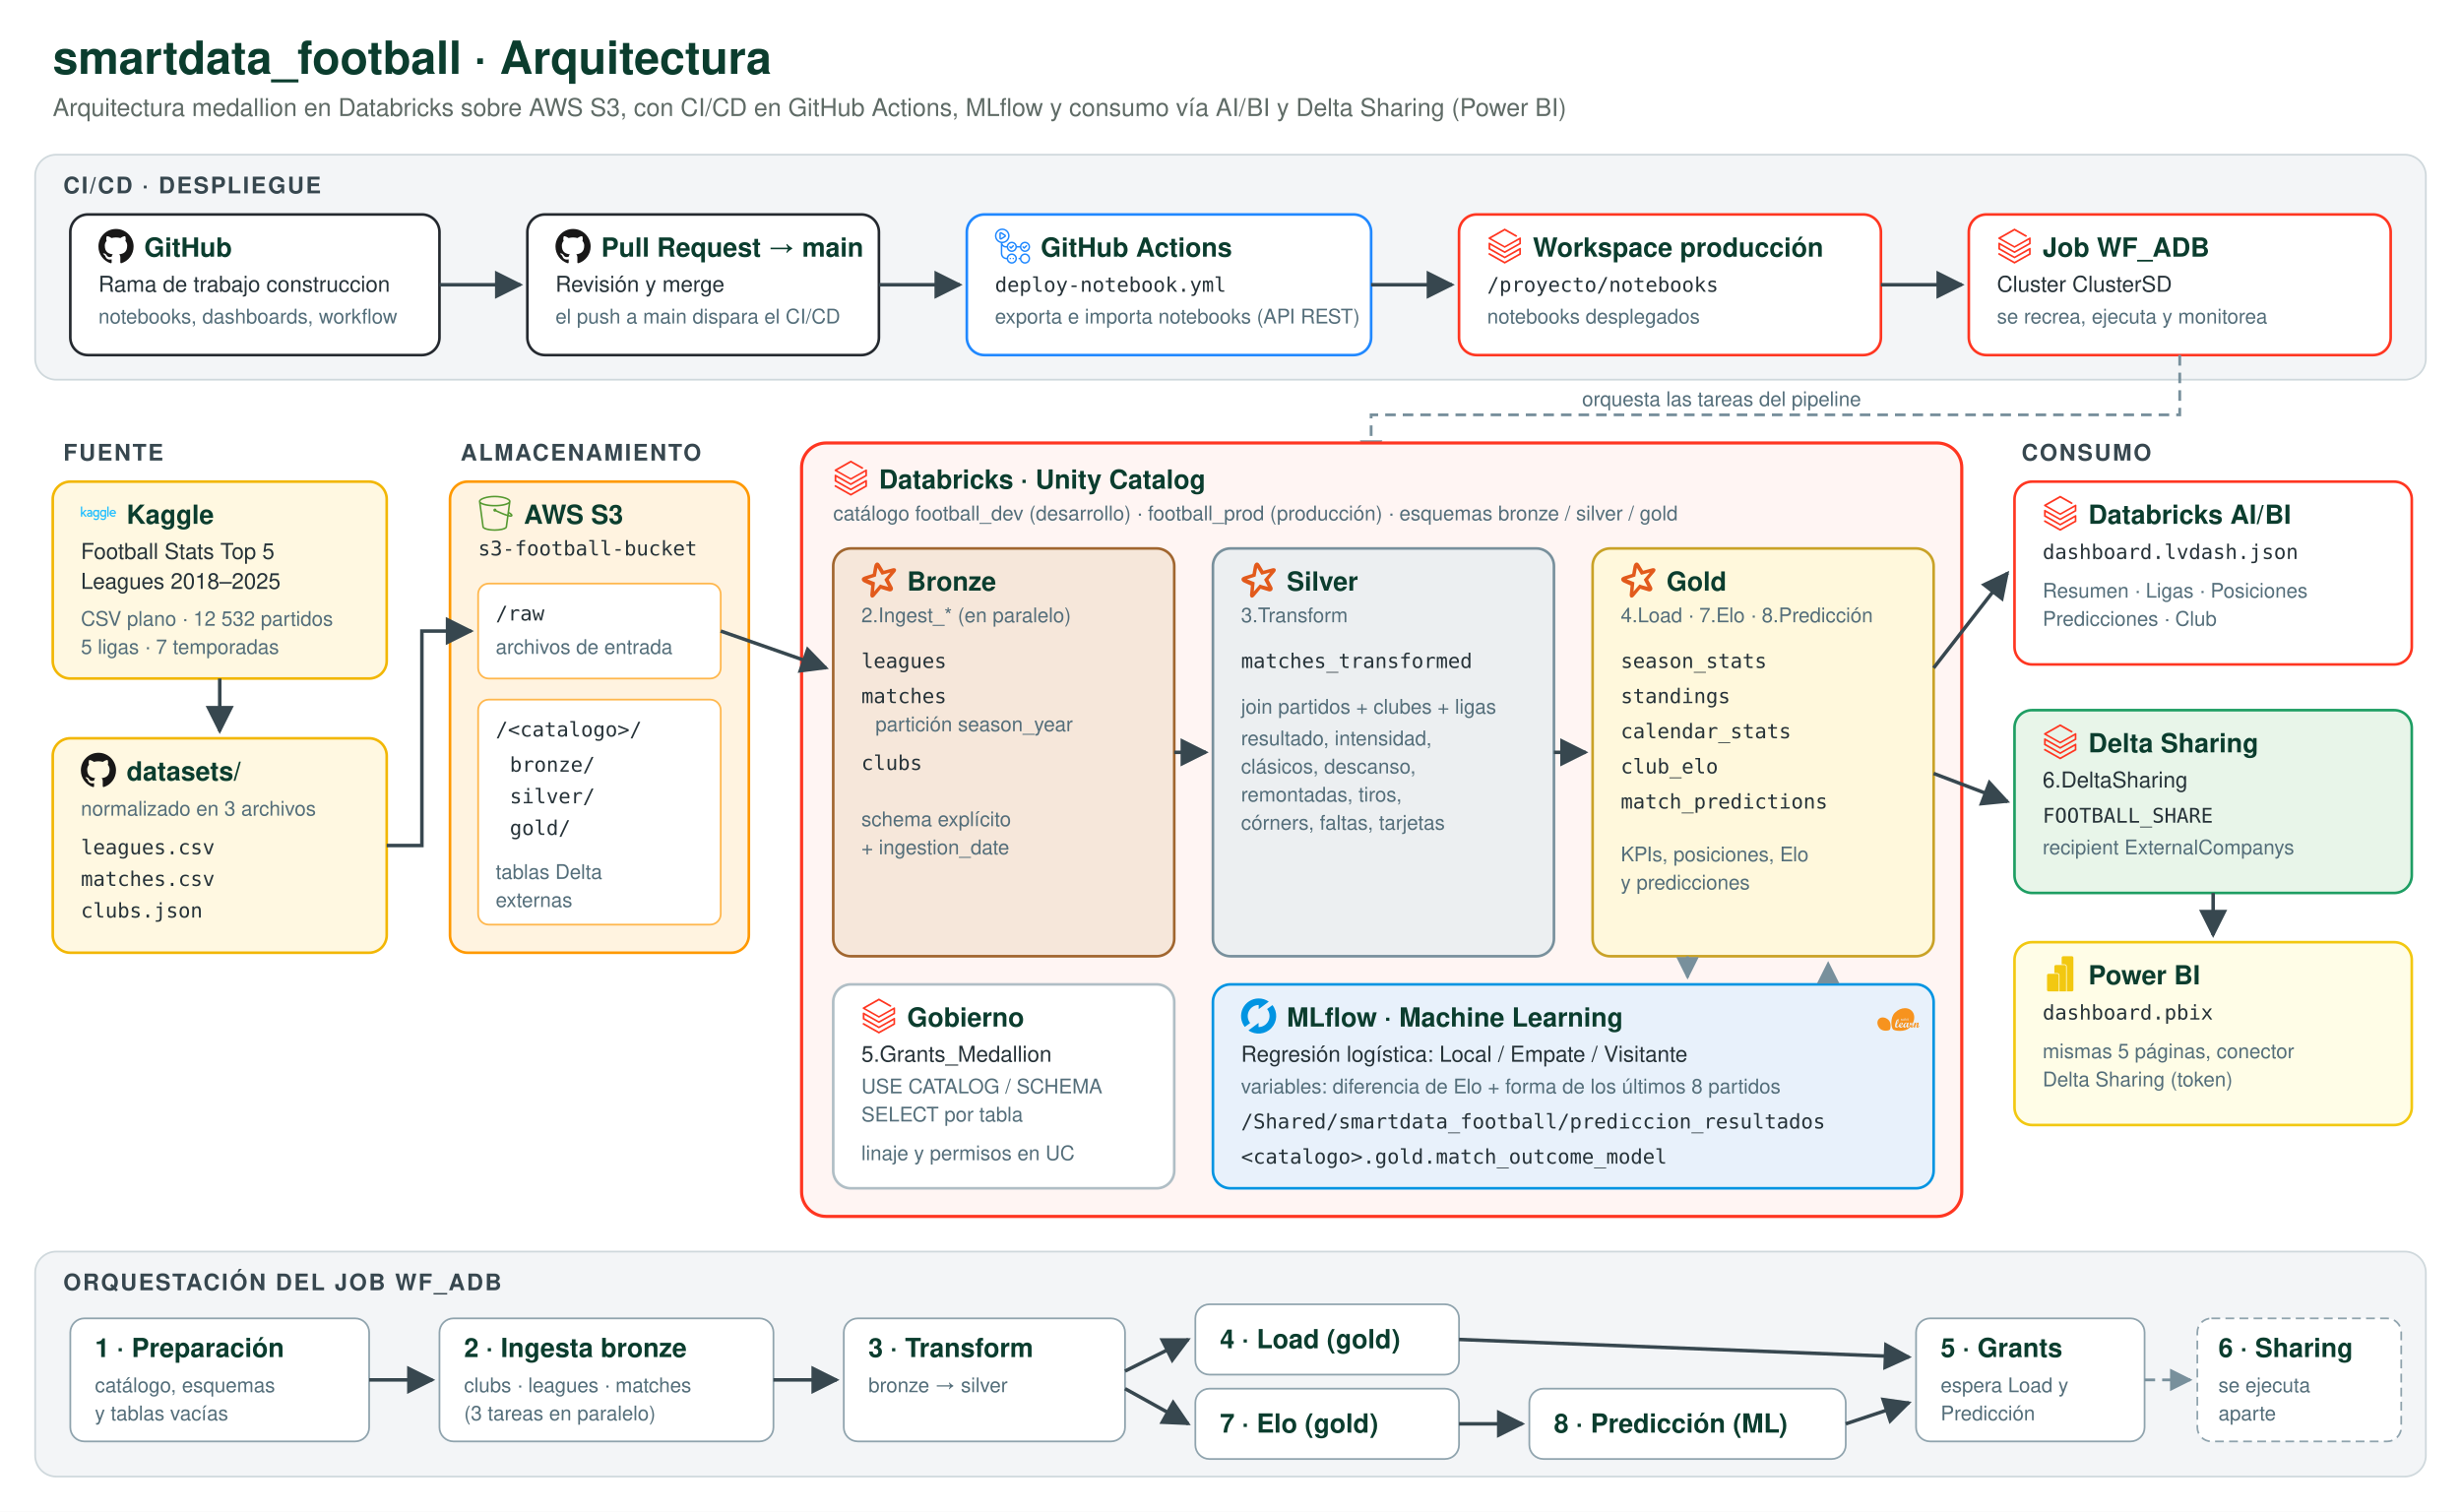
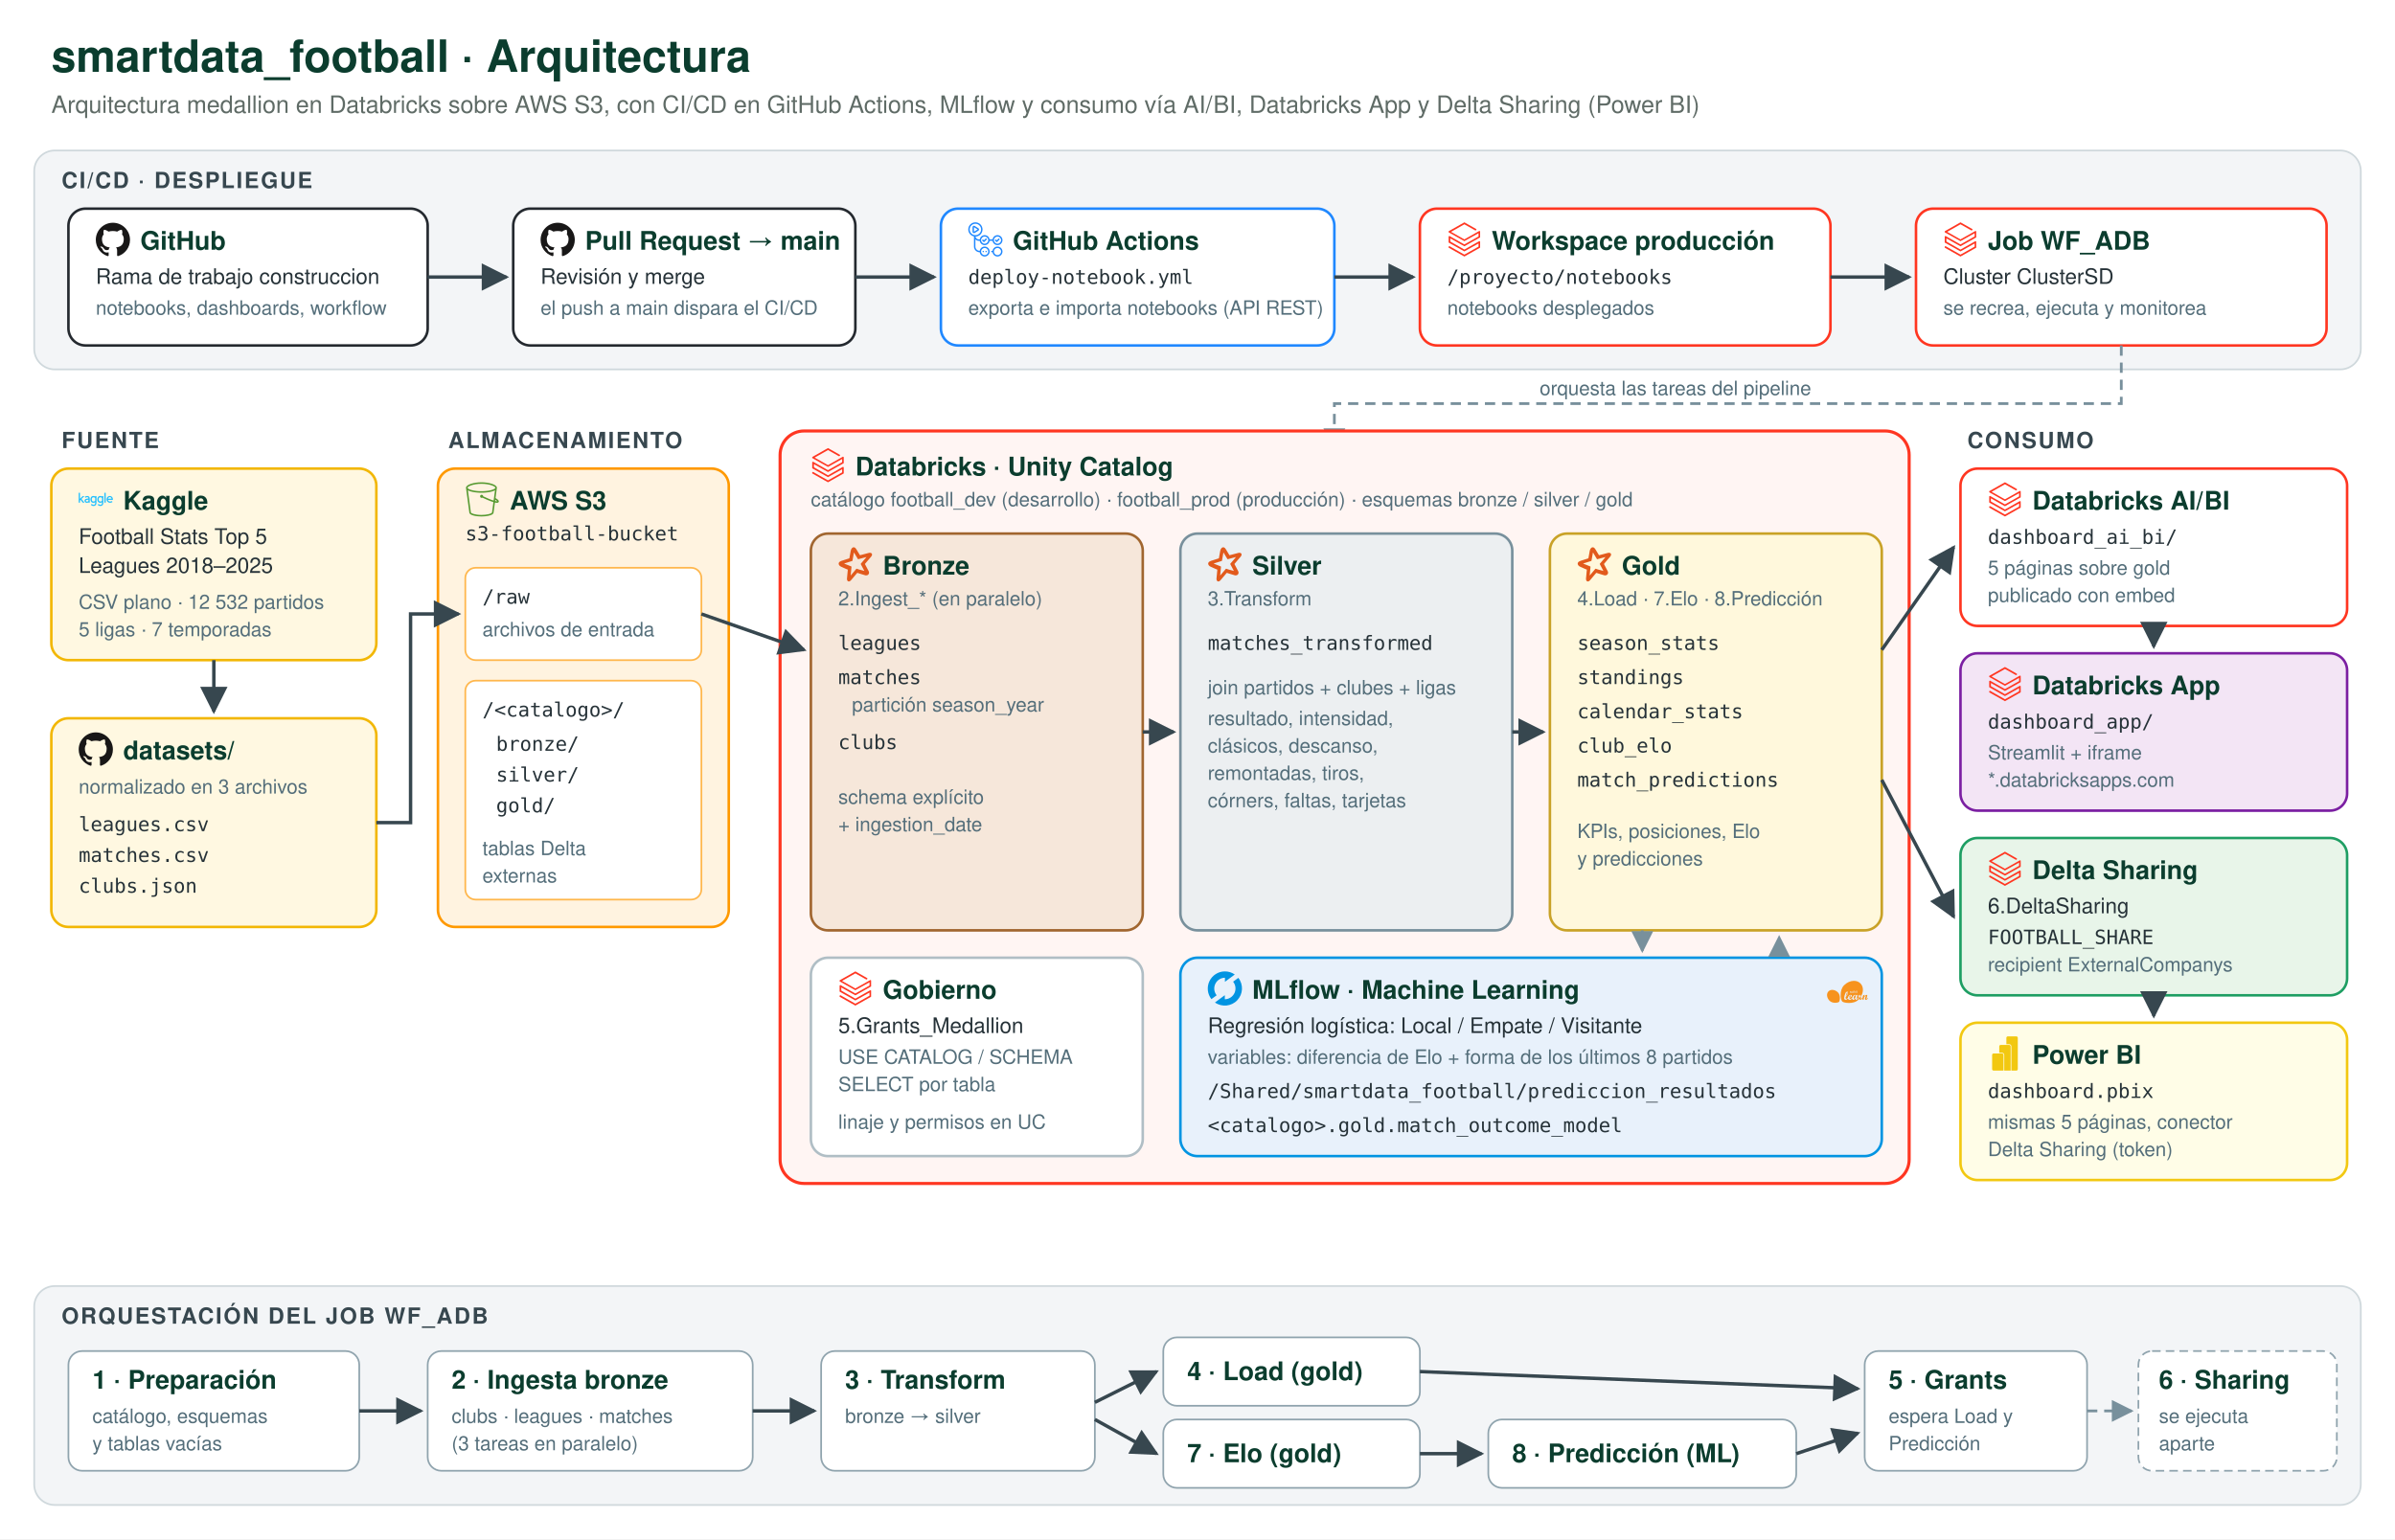
- <svg xmlns="http://www.w3.org/2000/svg" width="1400" height="860" viewBox="0 0 1400 860" font-family="Segoe UI, Helvetica, Arial, sans-serif">
+ <svg xmlns="http://www.w3.org/2000/svg" width="1400" height="900" viewBox="0 0 1400 900" font-family="Segoe UI, Helvetica, Arial, sans-serif">
  <defs>
    <symbol id="ico-github" viewBox="0 0 24 24">
      <path d="M12 .297c-6.63 0-12 5.373-12 12 0 5.303 3.438 9.8 8.205 11.385.6.113.82-.258.82-.577 0-.285-.01-1.04-.015-2.04-3.338.724-4.042-1.61-4.042-1.61C4.422 18.07 3.633 17.7 3.633 17.7c-1.087-.744.084-.729.084-.729 1.205.084 1.838 1.236 1.838 1.236 1.07 1.835 2.809 1.305 3.495.998.108-.776.417-1.305.76-1.605-2.665-.3-5.466-1.332-5.466-5.93 0-1.31.465-2.38 1.235-3.22-.135-.303-.54-1.523.105-3.176 0 0 1.005-.322 3.3 1.23.96-.267 1.98-.399 3-.405 1.02.006 2.04.138 3 .405 2.28-1.552 3.285-1.23 3.285-1.23.645 1.653.24 2.873.12 3.176.765.84 1.23 1.91 1.23 3.22 0 4.61-2.805 5.625-5.475 5.92.42.36.81 1.096.81 2.22 0 1.606-.015 2.896-.015 3.286 0 .315.21.69.825.57C20.565 22.092 24 17.592 24 12.297c0-6.627-5.373-12-12-12" />
    </symbol>
    <symbol id="ico-githubactions" viewBox="0 0 24 24">
      <path d="M10.984 13.836a.5.5 0 0 1-.353-.146l-.745-.743a.5.5 0 1 1 .706-.708l.392.391 1.181-1.18a.5.5 0 0 1 .708.707l-1.535 1.533a.504.504 0 0 1-.354.146zm9.353-.147l1.534-1.532a.5.5 0 0 0-.707-.707l-1.181 1.18-.392-.391a.5.5 0 1 0-.706.708l.746.743a.497.497 0 0 0 .706-.001zM4.527 7.452l2.557-1.585A1 1 0 0 0 7.09 4.17L4.533 2.56A1 1 0 0 0 3 3.406v3.196a1.001 1.001 0 0 0 1.527.85zm2.03-2.436L4 6.602V3.406l2.557 1.61zM24 12.5c0 1.93-1.57 3.5-3.5 3.5a3.503 3.503 0 0 1-3.46-3h-2.08a3.503 3.503 0 0 1-3.46 3 3.502 3.502 0 0 1-3.46-3h-.558c-.972 0-1.85-.399-2.482-1.042V17c0 1.654 1.346 3 3 3h.04c.244-1.693 1.7-3 3.46-3 1.93 0 3.5 1.57 3.5 3.5S13.43 24 11.5 24a3.502 3.502 0 0 1-3.46-3H8c-2.206 0-4-1.794-4-4V9.899A5.008 5.008 0 0 1 0 5c0-2.757 2.243-5 5-5s5 2.243 5 5a5.005 5.005 0 0 1-4.952 4.998A2.482 2.482 0 0 0 7.482 12h.558c.244-1.693 1.7-3 3.46-3a3.502 3.502 0 0 1 3.46 3h2.08a3.503 3.503 0 0 1 3.46-3c1.93 0 3.5 1.57 3.5 3.5zm-15 8c0 1.378 1.122 2.5 2.5 2.5s2.5-1.122 2.5-2.5-1.122-2.5-2.5-2.5S9 19.122 9 20.5zM5 9c2.206 0 4-1.794 4-4S7.206 1 5 1 1 2.794 1 5s1.794 4 4 4zm9 3.5c0-1.378-1.122-2.5-2.5-2.5S9 11.122 9 12.5s1.122 2.5 2.5 2.5 2.5-1.122 2.5-2.5zm9 0c0-1.378-1.122-2.5-2.5-2.5S18 11.122 18 12.5s1.122 2.5 2.5 2.5 2.5-1.122 2.5-2.5zm-13 8a.5.5 0 1 0 1 0 .5.5 0 0 0-1 0zm2 0a.5.5 0 1 0 1 0 .5.5 0 0 0-1 0zm12 0c0 1.93-1.57 3.5-3.5 3.5a3.503 3.503 0 0 1-3.46-3.002c-.007.001-.013.005-.021.005l-.506.017h-.017a.5.5 0 0 1-.016-.999l.506-.017c.018-.002.035.006.052.007A3.503 3.503 0 0 1 20.5 17c1.93 0 3.5 1.57 3.5 3.5zm-1 0c0-1.378-1.122-2.5-2.5-2.5S18 19.122 18 20.5s1.122 2.5 2.5 2.5 2.5-1.122 2.5-2.5z" />
    </symbol>
    <symbol id="ico-databricks" viewBox="0 0 24 24">
      <path d="M.95 14.184L12 20.403l9.919-5.55v2.21L12 22.662l-10.484-5.96-.565.308v.77L12 24l11.05-6.218v-4.317l-.515-.309L12 19.118l-9.867-5.653v-2.21L12 16.805l11.05-6.218V6.32l-.515-.308L12 11.974 2.647 6.681 12 1.388l7.76 4.368.668-.411v-.566L12 0 .95 6.27v.72L12 13.207l9.919-5.55v2.26L12 15.52 1.516 9.56l-.565.308Z" />
    </symbol>
    <symbol id="ico-amazons3" viewBox="0 0 24 24">
      <path d="M20.913 13.147l.12-.895c.947.576 1.258.922 1.354 1.071-.16.031-.562.046-1.474-.176zm-2.174 7.988a.547.547 0 0 0-.005.073c0 .084-.207.405-1.124.768a10.28 10.28 0 0 1-1.438.432c-1.405.325-3.128.504-4.853.504-4.612 0-7.412-1.184-7.412-1.704a.547.547 0 0 0-.005-.073L1.81 5.602c.135.078.28.154.432.227.042.02.086.038.128.057.134.062.272.122.417.18l.179.069c.154.058.314.114.478.168.043.013.084.029.13.043.207.065.423.127.646.187l.176.044c.175.044.353.087.534.127a23.414 23.414 0 0 0 .843.17l.121.023c.252.045.508.085.768.122.071.011.144.02.216.03.2.027.4.053.604.077l.24.027c.245.026.49.05.74.07l.081.009c.275.022.552.04.83.056l.233.012c.21.01.422.018.633.025a33.088 33.088 0 0 0 2.795-.026l.232-.011c.278-.016.555-.034.83-.056l.08-.008c.25-.02.497-.045.742-.072l.238-.026c.205-.024.408-.05.609-.077.07-.01.141-.019.211-.03.261-.037.519-.078.772-.122l.111-.02c.215-.04.427-.082.634-.125l.212-.047c.186-.041.368-.085.546-.13l.166-.042c.225-.06.444-.122.654-.189.04-.012.077-.026.115-.038a10.6 10.6 0 0 0 .493-.173c.058-.021.114-.044.17-.066.15-.06.293-.12.43-.185.038-.017.079-.034.116-.052.153-.073.3-.15.436-.228l-.976 7.245c-2.488-.78-5.805-2.292-7.311-3a1.09 1.09 0 0 0-1.088-1.085c-.6 0-1.088.489-1.088 1.088 0 .6.488 1.089 1.088 1.089.196 0 .378-.056.537-.148 1.72.812 5.144 2.367 7.715 3.15zm-7.42-20.047c5.677 0 9.676 1.759 9.75 2.736l-.014.113c-.01.033-.031.067-.048.101-.015.028-.026.057-.047.087-.024.033-.058.068-.09.102-.028.03-.051.06-.084.09-.038.035-.087.07-.133.105-.04.03-.074.06-.119.091-.053.036-.116.071-.177.107-.05.03-.095.06-.15.09-.068.036-.147.073-.222.11-.059.028-.114.057-.177.085-.084.038-.177.074-.268.111-.068.027-.13.054-.203.082-.097.036-.205.072-.31.107-.075.026-.148.053-.228.079-.111.035-.233.069-.35.103-.085.024-.165.05-.253.073-.124.034-.258.065-.389.098-.093.022-.181.046-.278.068-.139.032-.287.061-.433.091-.098.02-.191.041-.293.06-.155.03-.32.057-.482.084-.1.018-.198.036-.302.052-.166.026-.342.048-.515.072-.11.014-.213.03-.325.044-.181.023-.372.041-.56.06-.11.012-.218.025-.332.036-.188.016-.386.029-.58.043-.122.009-.24.02-.364.028-.207.012-.422.02-.635.028-.12.005-.234.012-.354.016a35.605 35.605 0 0 1-2.069 0c-.12-.004-.234-.011-.352-.016-.214-.008-.43-.016-.637-.028-.122-.008-.238-.02-.36-.027-.195-.015-.394-.028-.584-.044-.11-.01-.215-.024-.324-.035-.19-.02-.384-.038-.568-.06l-.315-.044c-.176-.024-.355-.046-.525-.073-.1-.015-.192-.033-.29-.05-.167-.028-.335-.055-.494-.086-.096-.018-.183-.038-.276-.056-.151-.032-.305-.062-.45-.095-.09-.02-.173-.043-.26-.064-.138-.034-.277-.067-.407-.102-.082-.022-.157-.046-.235-.069a11.75 11.75 0 0 1-.368-.108c-.075-.024-.141-.049-.213-.073-.11-.037-.223-.075-.325-.113-.067-.025-.125-.051-.188-.077-.096-.038-.195-.076-.282-.115-.06-.027-.11-.054-.166-.08-.08-.039-.162-.077-.233-.116-.052-.028-.094-.055-.142-.084-.063-.038-.13-.075-.185-.113-.043-.029-.075-.058-.113-.086-.048-.037-.098-.073-.139-.11-.032-.029-.054-.057-.08-.087-.033-.035-.069-.07-.093-.104-.02-.03-.031-.058-.046-.086-.018-.035-.039-.068-.049-.102l-.015-.113c.076-.977 4.074-2.736 9.748-2.736zm12.182 12.124c-.118-.628-.84-1.291-2.31-2.128l.963-7.16a.531.531 0 0 0 .005-.073C22.16 1.581 16.447 0 11.32 0 6.194 0 .482 1.581.482 3.851a.58.58 0 0 0 .005.072L2.819 21.25c.071 2.002 5.236 2.75 8.5 2.75 1.805 0 3.615-.188 5.098-.531.598-.138 1.133-.3 1.592-.48 1.18-.467 1.789-1.053 1.813-1.739l.945-7.018c.557.131 1.016.197 1.389.197.54 0 .902-.137 1.134-.413a.956.956 0 0 0 .21-.804Z" />
    </symbol>
    <symbol id="ico-kaggle" viewBox="0 0 24 24">
      <path d="M.102 7.348c-.068 0-.102.034-.102.102v6.752c0 .068.034.102.102.102h.705c.068 0 .102-.034.102-.102v-1.481l.419-.399 1.502 1.91c.041.048.088.072.143.072h.909c.048 0 .075-.013.082-.041.013-.041.007-.075-.021-.102l-1.982-2.462 1.9-1.838c.02-.021.024-.051.01-.092-.014-.034-.041-.051-.082-.051h-.94c-.048 0-.095.024-.143.072L.91 11.607V7.45c0-.068-.034-.102-.102-.102zm18.042 0c-.068 0-.102.034-.102.102v6.752c0 .068.034.102.102.102h.705c.068 0 .102-.034.102-.102v-6.752c0-.068-.034-.102-.102-.102zM5.961 9.625c-.565 0-1.11.181-1.634.541-.054.054-.065.102-.031.143l.368.521c.027.048.072.054.133.02.395-.272.783-.409 1.164-.409.293 0 .516.089.669.266.153.177.22.392.199.644-.661.068-1.155.149-1.481.245-.831.238-1.246.691-1.246 1.359 0 .422.153.769.46 1.042.313.265.684.398 1.113.398.47 0 .855-.113 1.154-.337v.143c0 .068.037.102.112.102h.705c.068 0 .102-.034.102-.102V11.372c0-.66-.225-1.141-.674-1.44-.306-.204-.678-.306-1.113-.306zm4.322 0c-.674 0-1.195.262-1.563.786-.313.436-.47.967-.47 1.594 0 .66.163 1.209.49 1.644.374.497.892.746 1.553.746.531 0 .957-.133 1.277-.398v.531c0 .858-.412 1.287-1.236 1.287-.361 0-.732-.191-1.113-.572a.098.098 0 00-.072-.031c-.034 0-.061.01-.082.031l-.48.48c-.041.061-.037.112.01.153.136.116.255.213.358.291.102.078.191.141.266.189.354.198.728.296 1.123.296.681 0 1.207-.193 1.578-.577.371-.385.557-.948.557-1.69V9.82c0-.068-.034-.102-.102-.102h-.705c-.068 0-.102.034-.102.102v.204c-.347-.266-.776-.399-1.287-.399zm4.802 0c-.674 0-1.195.262-1.563.786-.313.436-.47.967-.47 1.594 0 .66.163 1.209.49 1.644.374.497.892.746 1.553.746.531 0 .957-.133 1.277-.398v.531c0 .858-.412 1.287-1.236 1.287-.361 0-.732-.191-1.113-.572a.098.098 0 00-.072-.031c-.034 0-.061.01-.082.031l-.48.48c-.041.061-.038.112.01.153.136.116.256.213.358.291.102.078.191.141.266.189.354.198.729.296 1.124.296.681 0 1.207-.193 1.578-.577.371-.385.556-.948.556-1.69V9.82c0-.068-.034-.102-.102-.102h-.705c-.068 0-.102.034-.102.102v.204c-.347-.266-.776-.399-1.287-.399zm6.746 0c-.654 0-1.185.211-1.594.633-.443.463-.664 1.028-.664 1.696 0 .708.225 1.29.674 1.747.463.463 1.042.695 1.737.695.647 0 1.215-.184 1.706-.551.054-.041.054-.088 0-.143l-.48-.49c-.041-.041-.092-.041-.153 0-.3.211-.637.317-1.011.317-.422 0-.773-.119-1.052-.358-.245-.225-.388-.504-.429-.838h3.32c.068 0 .102-.034.102-.102l.01-.224c.034-.688-.167-1.26-.603-1.716-.422-.443-.943-.664-1.563-.664zm-.021.786c.327 0 .606.106.838.317.245.211.371.473.378.786h-2.462c.061-.327.208-.593.439-.797.231-.204.5-.306.807-.306zm-11.425.102c.62 0 1.015.218 1.185.654v1.685c-.17.436-.576.654-1.216.654-.313 0-.569-.099-.766-.296-.266-.252-.398-.654-.398-1.205 0-.994.398-1.491 1.195-1.491zm4.802 0c.62 0 1.015.218 1.185.654h-0v1.685c-.17.436-.576.654-1.216.654-.313 0-.569-.099-.766-.296-.266-.252-.398-.654-.398-1.205 0-.994.398-1.491 1.195-1.491zm-8.359 1.655v1.022c-.286.286-.667.412-1.144.378-.17-.013-.32-.066-.449-.158-.129-.092-.204-.213-.225-.363-.034-.266.116-.47.45-.613.245-.109.701-.197 1.369-.266z" />
    </symbol>
    <symbol id="ico-mlflow" viewBox="0 0 24 24">
      <path d="M11.883.002a12.044 12.044 0 0 0-9.326 19.463l3.668-2.694A7.573 7.573 0 0 1 12.043 4.45v2.867l6.908-5.14A12.012 12.012 0 0 0 11.883.002zm9.562 4.533L17.777 7.23a7.573 7.573 0 0 1-5.818 12.322v-2.867l-6.908 5.14a12.046 12.046 0 0 0 16.394-17.29z" />
    </symbol>
    <symbol id="ico-powerbi" viewBox="0 0 24 24">
      <path d="M10 12a1 1 0 0 1 1 1v11H4a1 1 0 0 1-1-1V13a1 1 0 0 1 1-1h6Zm-2-.5V7a1 1 0 0 1 1-1h6a1 1 0 0 1 1 1v17h-4.5V13a1.5 1.5 0 0 0-1.5-1.5H8Zm5-6V1a1 1 0 0 1 1-1h6a1 1 0 0 1 1 1v22a1 1 0 0 1-1 1h-3.5V7A1.5 1.5 0 0 0 15 5.5h-2Z" />
    </symbol>
    <symbol id="ico-apachespark" viewBox="0 0 24 24">
      <path d="M10.812 0c-.425.013-.845.215-1.196.605a3.593 3.593 0 00-.493.722c-.355.667-.425 1.415-.556 2.143a551.9 551.9 0 00-.726 4.087c-.027.16-.096.227-.244.273C5.83 8.386 4.06 8.94 2.3 9.514c-.387.125-.773.289-1.114.506-1.042.665-1.196 1.753-.415 2.71.346.422.79.715 1.284.936 1.1.49 2.202.976 3.3 1.47.019.01.036.013.053.019h-.004l1.306.535c0 .023.002.045 0 .073-.2 2.03-.39 4.063-.58 6.095-.04.419-.012.831.134 1.23.317.87 1.065 1.148 1.881.701.372-.204.666-.497.937-.818 1.372-1.623 2.746-3.244 4.113-4.872.111-.133.205-.15.363-.098.349.117.697.231 1.045.347h.001c.02.012.045.02.073.03l.142.042c1.248.416 2.68.775 3.929 1.19.4.132.622.164 1.045.098.311-.048.592-.062.828-.236.602-.33.995-.957.988-1.682-.005-.427-.154-.813-.35-1.186-.82-1.556-1.637-3.113-2.461-4.666-.078-.148-.076-.243.037-.375 1.381-1.615 2.756-3.236 4.133-4.855.272-.32.513-.658.653-1.058.308-.878-.09-1.57-1-1.741a2.783 2.783 0 00-1.235.069c-1.974.521-3.947 1.041-5.918 1.57-.175.047-.26.015-.355-.144a353.08 353.08 0 00-2.421-4.018 4.61 4.61 0 00-.652-.849c-.371-.37-.802-.549-1.227-.536zm.172 3.703a.592.592 0 01.189.211c.87 1.446 1.742 2.89 2.609 4.338.07.118.135.16.277.121 1.525-.41 3.052-.813 4.579-1.217.367-.098.735-.193 1.103-.289a.399.399 0 01-.1.2c-1.259 1.48-2.516 2.962-3.779 4.438-.11.13-.12.22-.04.37.937 1.803 1.768 3.309 2.498 4.76l-3.696-1.019c-.538-.18-1.077-.358-1.615-.539-.163-.055-.25-.03-.36.1-1.248 1.488-2.504 2.97-3.759 4.454a.398.398 0 01-.18.132c.035-.378.068-.757.104-1.136.149-1.572.297-3.144.451-4.716-.03-.318.117-.405-.322-.545-1.493-.593-3.346-1.321-4.816-1.905a.595.595 0 01.24-.134c1.797-.57 3.595-1.14 5.394-1.705.127-.04.199-.092.211-.233.013-.148.05-.294.076-.441.241-1.363.483-2.726.726-4.088.068-.386.14-.771.21-1.157z" />
    </symbol>
    <symbol id="ico-scikitlearn" viewBox="0 0 24 24">
      <path d="M15.601 5.53c-1.91.035-3.981.91-5.63 2.56-2.93 2.93-2.083 8.53-1.088 9.525.805.804 6.595 1.843 9.526-1.088a9.74 9.74 0 0 0 .584-.643c.043-.292.205-.66.489-1.106a1.848 1.848 0 0 1-.537.176c-.144.265-.37.55-.676.855-.354.335-.607.554-.76.656a.795.795 0 0 1-.437.152c-.35 0-.514-.308-.494-.924-.22.316-.425.549-.612.7a.914.914 0 0 1-.578.224c-.194 0-.36-.09-.496-.273a1.03 1.03 0 0 1-.193-.507 4.016 4.016 0 0 1-.726.583c-.224.132-.47.197-.74.197-.3 0-.543-.096-.727-.288a.978.978 0 0 1-.257-.524v.004c-.3.276-.564.48-.79.611a1.295 1.295 0 0 1-.649.197.693.693 0 0 1-.571-.275c-.145-.183-.218-.43-.218-.739 0-.464.101-1.02.302-1.67.201-.65.445-1.25.733-1.797l.842-.312a.21.21 0 0 1 .06-.013c.063 0 .116.047.157.14.04.095.061.221.061.38 0 .451-.104.888-.312 1.31-.207.422-.532.873-.974 1.352-.018.23-.027.388-.027.474 0 .193.036.345.106.458.071.113.165.169.282.169a.71.71 0 0 0 .382-.13c.132-.084.333-.26.602-.523.028-.418.187-.798.482-1.142.324-.38.685-.569 1.08-.569.206 0 .37.054.494.16a.524.524 0 0 1 .186.417c0 .458-.486.829-1.459 1.114.088.43.32.646.693.646a.807.807 0 0 0 .417-.117c.129-.076.321-.243.575-.497.032-.252.118-.495.259-.728.182-.3.416-.544.701-.73.285-.185.537-.278.756-.278.276 0 .47.127.58.381l.677-.374h.186l-.292.971c-.15.488-.226.823-.226 1.004 0 .19.067.285.202.285.086 0 .181-.045.285-.137.104-.092.25-.232.437-.42v.001c.143-.155.274-.32.392-.494-.19-.084-.285-.21-.285-.375 0-.17.058-.352.174-.545.116-.194.275-.29.479-.29.172 0 .258.088.258.265 0 .139-.05.338-.149.596.367-.04.687-.32.961-.842l.228-.01c1.059-2.438.828-5.075-.83-6.732-1.019-1.02-2.408-1.5-3.895-1.471zm4.725 8.203a8.938 8.938 0 0 1-1.333 2.151 1.09 1.09 0 0 0-.012.147c0 .168.047.309.14.423.092.113.206.17.34.17.296 0 .714-.264 1.254-.787-.001.04-.003.08-.003.121 0 .146.012.368.036.666l.733-.172c0-.2.003-.357.01-.474.01-.157.033-.33.066-.517.02-.11.07-.216.152-.315l.186-.216a5.276 5.276 0 0 1 .378-.397c.062-.055.116-.099.162-.13a.26.26 0 0 1 .123-.046c.055 0 .083.035.083.106 0 .07-.052.236-.156.497-.194.486-.292.848-.292 1.084 0 .175.046.314.136.418a.45.45 0 0 0 .358.155c.365 0 .803-.269 1.313-.808v-.381c-.361.426-.623.64-.784.64-.109 0-.163-.067-.163-.2 0-.1.065-.316.195-.65.19-.486.285-.836.285-1.048a.464.464 0 0 0-.112-.319.36.36 0 0 0-.282-.127c-.165 0-.354.077-.567.233-.213.156-.5.436-.863.84.053-.262.165-.622.335-1.08l-.809.156a6.54 6.54 0 0 0-.399 1.074c-.04.156-.07.316-.092.48a7.447 7.447 0 0 1-.49.45.38.38 0 0 1-.229.08.208.208 0 0 1-.174-.082.352.352 0 0 1-.064-.222c0-.1.019-.214.056-.343.038-.13.12-.373.249-.731l.308-.849zm-17.21-2.927c-.863-.016-1.67.263-2.261.854-1.352 1.352-1.07 3.827.631 5.527 1.7 1.701 4.95 1.21 5.527.632.467-.466 1.07-3.827-.631-5.527-.957-.957-2.158-1.465-3.267-1.486zm12.285.358h.166v.21H15.4zm.427 0h.166v.865l.46-.455h.195l-.364.362.428.684h-.198l-.357-.575-.164.166v.41h-.166zm1.016 0h.166v.21h-.166zm.481.122h.166v.288h.172v.135h-.172v.717c0 .037.006.062.02.075.012.013.037.02.074.02a.23.23 0 0 0 .078-.01v.141a.802.802 0 0 1-.136.014.23.23 0 0 1-.15-.043.15.15 0 0 1-.052-.123v-.79h-.141v-.136h.141zm-3.562.258c.081 0 .15.012.207.038.057.024.1.061.13.11s.045.106.045.173h-.176c-.006-.111-.075-.167-.208-.167a.285.285 0 0 0-.164.041.134.134 0 0 0-.06.117c0 .035.015.065.045.088.03.024.08.044.15.06l.16.039a.47.47 0 0 1 .224.105c.047.046.07.108.07.186a.3.3 0 0 1-.052.175.327.327 0 0 1-.152.116.585.585 0 0 1-.226.041c-.136 0-.24-.03-.309-.088-.069-.059-.105-.149-.109-.269h.176c.004.037.01.065.017.084a.166.166 0 0 0 .034.054c.044.043.112.065.204.065a.31.31 0 0 0 .177-.045.139.139 0 0 0 .067-.119.116.116 0 0 0-.038-.09.287.287 0 0 0-.124-.055l-.156-.038a1.248 1.248 0 0 1-.159-.05.359.359 0 0 1-.098-.061.22.22 0 0 1-.058-.083.32.32 0 0 1-.016-.108c0-.096.036-.174.109-.232a.45.45 0 0 1 .29-.087zm1.035 0a.46.46 0 0 1 .202.043.351.351 0 0 1 .187.212.577.577 0 0 1 .023.126h-.168a.256.256 0 0 0-.078-.168.242.242 0 0 0-.17-.06.248.248 0 0 0-.155.05.306.306 0 0 0-.1.144.662.662 0 0 0-.034.224.58.58 0 0 0 .035.214.299.299 0 0 0 .101.135.261.261 0 0 0 .157.048c.142 0 .227-.084.256-.252h.167a.519.519 0 0 1-.065.22.35.35 0 0 1-.146.138.464.464 0 0 1-.216.048.448.448 0 0 1-.246-.066.441.441 0 0 1-.161-.192.703.703 0 0 1-.057-.293c0-.085.01-.163.032-.233a.522.522 0 0 1 .095-.182.403.403 0 0 1 .15-.117.453.453 0 0 1 .191-.04zm.603.03h.166v1.046H15.4zm1.443 0h.166v1.046h-.166zm-5.05.618c-.08 0-.2.204-.356.611-.155.407-.308.977-.459 1.71.281-.312.509-.662.683-1.05.175-.387.262-.72.262-.999a.455.455 0 0 0-.036-.197c-.025-.05-.056-.075-.093-.075zm4.662 1.797c-.221 0-.431.188-.629.563-.197.376-.296.722-.296 1.038 0 .12.029.216.088.29a.273.273 0 0 0 .223.111c.221 0 .43-.188.625-.565.196-.377.294-.725.294-1.043a.457.457 0 0 0-.083-.29.269.269 0 0 0-.222-.104zm-2.848.007c-.146 0-.285.11-.417.333-.133.222-.2.51-.2.866.566-.159.849-.452.849-.881 0-.212-.077-.318-.232-.318Z" />
    </symbol>
    <marker id="flecha" viewBox="0 0 10 10" refX="9" refY="5" markerWidth="8" markerHeight="8" orient="auto-start-reverse">
      <path d="M0,0 L10,5 L0,10 z" fill="#37474F" />
    </marker>
    <marker id="flecha_gris" viewBox="0 0 10 10" refX="9" refY="5" markerWidth="8" markerHeight="8" orient="auto-start-reverse">
      <path d="M0,0 L10,5 L0,10 z" fill="#78909C" />
    </marker>
    <style>
      .titulo { font-size: 26px; font-weight: 700; fill: #0B3D2E; }
      .subtitulo { font-size: 14px; fill: #5F6B66; }
      .banda { font-size: 13px; font-weight: 700; fill: #37474F; letter-spacing: 1px; }
      .h { font-size: 15px; font-weight: 700; fill: #0B3D2E; }
      .t { font-size: 12.5px; fill: #263238; }
      .s { font-size: 11.5px; fill: #546E7A; }
      .mono { font-size: 11.5px; fill: #263238; font-family: Consolas, Menlo, monospace; }
      .linea { stroke: #37474F; stroke-width: 2; fill: none; marker-end: url(#flecha); }
      .linea_gris { stroke: #78909C; stroke-width: 1.6; fill: none; stroke-dasharray: 6 4; marker-end: url(#flecha_gris); }
    </style>
  </defs>
-   <rect width="1400" height="860" fill="#FFFFFF" />
+   <rect width="1400" height="900" fill="#FFFFFF" />
  <text x="30" y="42" class="titulo">smartdata_football · Arquitectura</text>
-   <text x="30" y="66" class="subtitulo">Arquitectura medallion en Databricks sobre AWS S3, con CI/CD en GitHub Actions, MLflow y consumo vía AI/BI y Delta Sharing (Power BI)</text>
+   <text x="30" y="66" class="subtitulo">Arquitectura medallion en Databricks sobre AWS S3, con CI/CD en GitHub Actions, MLflow y consumo vía AI/BI, Databricks App y Delta Sharing (Power BI)</text>
  <rect x="20" y="88" width="1360" height="128" rx="12" fill="#F3F5F7" stroke="#CFD8DC" />
  <text x="36" y="110" class="banda">CI/CD · DESPLIEGUE</text>
  <rect x="40" y="122" width="210" height="80" rx="10" fill="#FFFFFF" stroke="#24292F" stroke-width="1.5" />
  <use href="#ico-github" x="56" y="130" width="20" height="20" fill="#181717" />
  <text x="82" y="146" class="h">GitHub</text>
  <text x="56" y="166" class="t">Rama de trabajo construccion</text>
  <text x="56" y="184" class="s">notebooks, dashboards, workflow</text>
  <rect x="300" y="122" width="200" height="80" rx="10" fill="#FFFFFF" stroke="#24292F" stroke-width="1.5" />
  <use href="#ico-github" x="316" y="130" width="20" height="20" fill="#181717" />
  <text x="342" y="146" class="h">Pull Request → main</text>
  <text x="316" y="166" class="t">Revisión y merge</text>
  <text x="316" y="184" class="s">el push a main dispara el CI/CD</text>
  <rect x="550" y="122" width="230" height="80" rx="10" fill="#FFFFFF" stroke="#2088FF" stroke-width="1.5" />
  <use href="#ico-githubactions" x="566" y="130" width="20" height="20" fill="#2088FF" />
  <text x="592" y="146" class="h">GitHub Actions</text>
  <text x="566" y="166" class="mono">deploy-notebook.yml</text>
  <text x="566" y="184" class="s">exporta e importa notebooks (API REST)</text>
  <rect x="830" y="122" width="240" height="80" rx="10" fill="#FFFFFF" stroke="#FF3621" stroke-width="1.5" />
  <use href="#ico-databricks" x="846" y="130" width="20" height="20" fill="#FF3621" />
  <text x="872" y="146" class="h">Workspace producción</text>
  <text x="846" y="166" class="mono">/proyecto/notebooks</text>
  <text x="846" y="184" class="s">notebooks desplegados</text>
  <rect x="1120" y="122" width="240" height="80" rx="10" fill="#FFFFFF" stroke="#FF3621" stroke-width="1.5" />
  <use href="#ico-databricks" x="1136" y="130" width="20" height="20" fill="#FF3621" />
  <text x="1162" y="146" class="h">Job WF_ADB</text>
  <text x="1136" y="166" class="t">Cluster ClusterSD</text>
  <text x="1136" y="184" class="s">se recrea, ejecuta y monitorea</text>
  <path d="M250,162 L296,162" class="linea" />
  <path d="M500,162 L546,162" class="linea" />
  <path d="M780,162 L826,162" class="linea" />
  <path d="M1070,162 L1116,162" class="linea" />
  <path d="M1240,202 L1240,236 L780,236 L780,262" class="linea_gris" />
  <text x="900" y="231" class="s">orquesta las tareas del pipeline</text>
  <text x="36" y="262" class="banda">FUENTE</text>
  <rect x="30" y="274" width="190" height="112" rx="10" fill="#FFF8E1" stroke="#F2B705" stroke-width="1.5" />
  <use href="#ico-kaggle" x="46" y="282" width="20" height="20" fill="#20BEFF" />
  <text x="72" y="298" class="h">Kaggle</text>
  <text x="46" y="318" class="t">Football Stats Top 5</text>
  <text x="46" y="335" class="t">Leagues 2018–2025</text>
  <text x="46" y="356" class="s">CSV plano · 12 532 partidos</text>
  <text x="46" y="372" class="s">5 ligas · 7 temporadas</text>
  <rect x="30" y="420" width="190" height="122" rx="10" fill="#FFF8E1" stroke="#F2B705" stroke-width="1.5" />
  <use href="#ico-github" x="46" y="428" width="20" height="20" fill="#181717" />
  <text x="72" y="444" class="h">datasets/</text>
  <text x="46" y="464" class="s">normalizado en 3 archivos</text>
  <text x="46" y="486" class="mono">leagues.csv</text>
  <text x="46" y="504" class="mono">matches.csv</text>
  <text x="46" y="522" class="mono">clubs.json</text>
  <path d="M125,386 L125,416" class="linea" />
  <text x="262" y="262" class="banda">ALMACENAMIENTO</text>
  <rect x="256" y="274" width="170" height="268" rx="10" fill="#FFF3E0" stroke="#FF9900" stroke-width="1.5" />
  <use href="#ico-amazons3" x="272" y="282" width="20" height="20" fill="#569A31" />
  <text x="298" y="298" class="h">AWS S3</text>
  <text x="272" y="316" class="mono">s3-football-bucket</text>
  <rect x="272" y="332" width="138" height="54" rx="6" fill="#FFFFFF" stroke="#FFB74D" />
  <text x="282" y="353" class="mono">/raw</text>
  <text x="282" y="372" class="s">archivos de entrada</text>
  <rect x="272" y="398" width="138" height="128" rx="6" fill="#FFFFFF" stroke="#FFB74D" />
  <text x="282" y="419" class="mono">/&lt;catalogo&gt;/</text>
  <text x="290" y="439" class="mono">bronze/</text>
  <text x="290" y="457" class="mono">silver/</text>
  <text x="290" y="475" class="mono">gold/</text>
  <text x="282" y="500" class="s">tablas Delta</text>
  <text x="282" y="516" class="s">externas</text>
  <path d="M220,481 L240,481 L240,359 L268,359" class="linea" />
  <rect x="456" y="252" width="660" height="440" rx="14" fill="#FFF5F3" stroke="#FF3621" stroke-width="1.8" />
  <use href="#ico-databricks" x="474" y="262" width="20" height="20" fill="#FF3621" />
  <text x="500" y="278" class="h" fill="#B71C1C">Databricks · Unity Catalog</text>
  <text x="474" y="296" class="s">catálogo football_dev (desarrollo) · football_prod (producción) · esquemas bronze / silver / gold</text>
  <rect x="474" y="312" width="194" height="232" rx="10" fill="#F6E7DA" stroke="#A1662F" stroke-width="1.5" />
  <use href="#ico-apachespark" x="490" y="320" width="20" height="20" fill="#E25A1C" />
  <text x="516" y="336" class="h" fill="#6D3F12">Bronze</text>
  <text x="490" y="354" class="s">2.Ingest_* (en paralelo)</text>
  <text x="490" y="380" class="mono">leagues</text>
  <text x="490" y="400" class="mono">matches</text>
  <text x="498" y="416" class="s">partición season_year</text>
  <text x="490" y="438" class="mono">clubs</text>
  <text x="490" y="470" class="s">schema explícito</text>
  <text x="490" y="486" class="s">+ ingestion_date</text>
  <path d="M410,359 L470,380" class="linea" />
  <rect x="690" y="312" width="194" height="232" rx="10" fill="#ECEFF1" stroke="#78909C" stroke-width="1.5" />
  <use href="#ico-apachespark" x="706" y="320" width="20" height="20" fill="#E25A1C" />
  <text x="732" y="336" class="h" fill="#37474F">Silver</text>
  <text x="706" y="354" class="s">3.Transform</text>
  <text x="706" y="380" class="mono">matches_transformed</text>
  <text x="706" y="406" class="s">join partidos + clubes + ligas</text>
  <text x="706" y="424" class="s">resultado, intensidad,</text>
  <text x="706" y="440" class="s">clásicos, descanso,</text>
  <text x="706" y="456" class="s">remontadas, tiros,</text>
  <text x="706" y="472" class="s">córners, faltas, tarjetas</text>
  <path d="M668,428 L686,428" class="linea" />
  <rect x="906" y="312" width="194" height="232" rx="10" fill="#FFF8DC" stroke="#C9A227" stroke-width="1.5" />
  <use href="#ico-apachespark" x="922" y="320" width="20" height="20" fill="#E25A1C" />
  <text x="948" y="336" class="h" fill="#7A5C00">Gold</text>
  <text x="922" y="354" class="s">4.Load · 7.Elo · 8.Predicción</text>
  <text x="922" y="380" class="mono">season_stats</text>
  <text x="922" y="400" class="mono">standings</text>
  <text x="922" y="420" class="mono">calendar_stats</text>
  <text x="922" y="440" class="mono">club_elo</text>
  <text x="922" y="460" class="mono">match_predictions</text>
  <text x="922" y="490" class="s">KPIs, posiciones, Elo</text>
  <text x="922" y="506" class="s">y predicciones</text>
  <path d="M884,428 L902,428" class="linea" />
  <rect x="690" y="560" width="410" height="116" rx="10" fill="#E8F1FB" stroke="#0194E2" stroke-width="1.5" />
  <use href="#ico-mlflow" x="706" y="568" width="20" height="20" fill="#0194E2" />
  <text x="732" y="584" class="h" fill="#01579B">MLflow · Machine Learning</text>
  <use href="#ico-scikitlearn" x="1068" y="568" width="24" height="24" fill="#F7931E" />
  <text x="706" y="604" class="t">Regresión logística: Local / Empate / Visitante</text>
  <text x="706" y="622" class="s">variables: diferencia de Elo + forma de los últimos 8 partidos</text>
  <text x="706" y="642" class="mono">/Shared/smartdata_football/prediccion_resultados</text>
  <text x="706" y="662" class="mono">&lt;catalogo&gt;.gold.match_outcome_model</text>
  <path d="M960,544 L960,556" class="linea_gris" />
  <path d="M1040,556 L1040,548" class="linea_gris" />
  <rect x="474" y="560" width="194" height="116" rx="10" fill="#FFFFFF" stroke="#B0BEC5" stroke-width="1.5" />
  <use href="#ico-databricks" x="490" y="568" width="20" height="20" fill="#FF3621" />
  <text x="516" y="584" class="h">Gobierno</text>
  <text x="490" y="604" class="t">5.Grants_Medallion</text>
  <text x="490" y="622" class="s">USE CATALOG / SCHEMA</text>
  <text x="490" y="638" class="s">SELECT por tabla</text>
  <text x="490" y="660" class="s">linaje y permisos en UC</text>
  <text x="1150" y="262" class="banda">CONSUMO</text>
-   <rect x="1146" y="274" width="226" height="104" rx="10" fill="#FFFFFF" stroke="#FF3621" stroke-width="1.5" />
+   <rect x="1146" y="274" width="226" height="92" rx="10" fill="#FFFFFF" stroke="#FF3621" stroke-width="1.5" />
  <use href="#ico-databricks" x="1162" y="282" width="20" height="20" fill="#FF3621" />
  <text x="1188" y="298" class="h">Databricks AI/BI</text>
-   <text x="1162" y="318" class="mono">dashboard.lvdash.json</text>
-   <text x="1162" y="340" class="s">Resumen · Ligas · Posiciones</text>
-   <text x="1162" y="356" class="s">Predicciones · Club</text>
-   <rect x="1146" y="404" width="226" height="104" rx="10" fill="#E8F5E9" stroke="#1E9E63" stroke-width="1.5" />
-   <use href="#ico-databricks" x="1162" y="412" width="20" height="20" fill="#FF3621" />
-   <text x="1188" y="428" class="h">Delta Sharing</text>
-   <text x="1162" y="448" class="t">6.DeltaSharing</text>
-   <text x="1162" y="468" class="mono">FOOTBALL_SHARE</text>
-   <text x="1162" y="486" class="s">recipient ExternalCompanys</text>
-   <rect x="1146" y="536" width="226" height="104" rx="10" fill="#FFFDE7" stroke="#F2C811" stroke-width="1.5" />
-   <use href="#ico-powerbi" x="1162" y="544" width="20" height="20" fill="#F2C811" />
-   <text x="1188" y="560" class="h">Power BI</text>
-   <text x="1162" y="580" class="mono">dashboard.pbix</text>
-   <text x="1162" y="602" class="s">mismas 5 páginas, conector</text>
-   <text x="1162" y="618" class="s">Delta Sharing (token)</text>
-   <path d="M1100,380 L1142,326" class="linea" />
-   <path d="M1100,440 L1142,456" class="linea" />
-   <path d="M1259,508 L1259,532" class="linea" />
-   <rect x="20" y="712" width="1360" height="128" rx="12" fill="#F3F5F7" stroke="#CFD8DC" />
-   <text x="36" y="734" class="banda">ORQUESTACIÓN DEL JOB WF_ADB</text>
+   <text x="1162" y="318" class="mono">dashboard_ai_bi/</text>
+   <text x="1162" y="336" class="s">5 páginas sobre gold</text>
+   <text x="1162" y="352" class="s">publicado con embed</text>
+   <rect x="1146" y="382" width="226" height="92" rx="10" fill="#F3E5F5" stroke="#7B1FA2" stroke-width="1.5" />
+   <use href="#ico-databricks" x="1162" y="390" width="20" height="20" fill="#FF3621" />
+   <text x="1188" y="406" class="h">Databricks App</text>
+   <text x="1162" y="426" class="mono">dashboard_app/</text>
+   <text x="1162" y="444" class="s">Streamlit + iframe</text>
+   <text x="1162" y="460" class="s">*.databricksapps.com</text>
+   <rect x="1146" y="490" width="226" height="92" rx="10" fill="#E8F5E9" stroke="#1E9E63" stroke-width="1.5" />
+   <use href="#ico-databricks" x="1162" y="498" width="20" height="20" fill="#FF3621" />
+   <text x="1188" y="514" class="h">Delta Sharing</text>
+   <text x="1162" y="534" class="t">6.DeltaSharing</text>
+   <text x="1162" y="552" class="mono">FOOTBALL_SHARE</text>
+   <text x="1162" y="568" class="s">recipient ExternalCompanys</text>
+   <rect x="1146" y="598" width="226" height="92" rx="10" fill="#FFFDE7" stroke="#F2C811" stroke-width="1.5" />
+   <use href="#ico-powerbi" x="1162" y="606" width="20" height="20" fill="#F2C811" />
+   <text x="1188" y="622" class="h">Power BI</text>
+   <text x="1162" y="642" class="mono">dashboard.pbix</text>
+   <text x="1162" y="660" class="s">mismas 5 páginas, conector</text>
+   <text x="1162" y="676" class="s">Delta Sharing (token)</text>
+   <path d="M1100,380 L1142,320" class="linea" />
+   <path d="M1259,366 L1259,378" class="linea" />
+   <path d="M1100,456 L1142,536" class="linea" />
+   <path d="M1259,582 L1259,594" class="linea" />
+   <rect x="20" y="752" width="1360" height="128" rx="12" fill="#F3F5F7" stroke="#CFD8DC" />
+   <text x="36" y="774" class="banda">ORQUESTACIÓN DEL JOB WF_ADB</text>
  <g>
-     <rect x="40" y="750" width="170" height="70" rx="8" fill="#FFFFFF" stroke="#90A4AE" />
-     <text x="54" y="772" class="h">1 · Preparación</text>
-     <text x="54" y="792" class="s">catálogo, esquemas</text>
-     <text x="54" y="808" class="s">y tablas vacías</text>
-     <rect x="250" y="750" width="190" height="70" rx="8" fill="#FFFFFF" stroke="#90A4AE" />
-     <text x="264" y="772" class="h">2 · Ingesta bronze</text>
-     <text x="264" y="792" class="s">clubs · leagues · matches</text>
-     <text x="264" y="808" class="s">(3 tareas en paralelo)</text>
-     <rect x="480" y="750" width="160" height="70" rx="8" fill="#FFFFFF" stroke="#90A4AE" />
-     <text x="494" y="772" class="h">3 · Transform</text>
-     <text x="494" y="792" class="s">bronze → silver</text>
-     <rect x="680" y="742" width="150" height="40" rx="8" fill="#FFFFFF" stroke="#90A4AE" />
-     <text x="694" y="767" class="h">4 · Load (gold)</text>
-     <rect x="680" y="790" width="150" height="40" rx="8" fill="#FFFFFF" stroke="#90A4AE" />
-     <text x="694" y="815" class="h">7 · Elo (gold)</text>
-     <rect x="870" y="790" width="180" height="40" rx="8" fill="#FFFFFF" stroke="#90A4AE" />
-     <text x="884" y="815" class="h">8 · Predicción (ML)</text>
-     <rect x="1090" y="750" width="130" height="70" rx="8" fill="#FFFFFF" stroke="#90A4AE" />
-     <text x="1104" y="772" class="h">5 · Grants</text>
-     <text x="1104" y="792" class="s">espera Load y</text>
-     <text x="1104" y="808" class="s">Predicción</text>
-     <rect x="1250" y="750" width="116" height="70" rx="8" fill="#FFFFFF" stroke="#90A4AE" stroke-dasharray="5 3" />
-     <text x="1262" y="772" class="h">6 · Sharing</text>
-     <text x="1262" y="792" class="s">se ejecuta</text>
-     <text x="1262" y="808" class="s">aparte</text>
-     <path d="M210,785 L246,785" class="linea" />
-     <path d="M440,785 L476,785" class="linea" />
-     <path d="M640,780 L676,762" class="linea" />
-     <path d="M640,790 L676,810" class="linea" />
-     <path d="M830,810 L866,810" class="linea" />
-     <path d="M830,762 L1086,772" class="linea" />
-     <path d="M1050,810 L1086,798" class="linea" />
-     <path d="M1220,785 L1246,785" class="linea_gris" />
+     <rect x="40" y="790" width="170" height="70" rx="8" fill="#FFFFFF" stroke="#90A4AE" />
+     <text x="54" y="812" class="h">1 · Preparación</text>
+     <text x="54" y="832" class="s">catálogo, esquemas</text>
+     <text x="54" y="848" class="s">y tablas vacías</text>
+     <rect x="250" y="790" width="190" height="70" rx="8" fill="#FFFFFF" stroke="#90A4AE" />
+     <text x="264" y="812" class="h">2 · Ingesta bronze</text>
+     <text x="264" y="832" class="s">clubs · leagues · matches</text>
+     <text x="264" y="848" class="s">(3 tareas en paralelo)</text>
+     <rect x="480" y="790" width="160" height="70" rx="8" fill="#FFFFFF" stroke="#90A4AE" />
+     <text x="494" y="812" class="h">3 · Transform</text>
+     <text x="494" y="832" class="s">bronze → silver</text>
+     <rect x="680" y="782" width="150" height="40" rx="8" fill="#FFFFFF" stroke="#90A4AE" />
+     <text x="694" y="807" class="h">4 · Load (gold)</text>
+     <rect x="680" y="830" width="150" height="40" rx="8" fill="#FFFFFF" stroke="#90A4AE" />
+     <text x="694" y="855" class="h">7 · Elo (gold)</text>
+     <rect x="870" y="830" width="180" height="40" rx="8" fill="#FFFFFF" stroke="#90A4AE" />
+     <text x="884" y="855" class="h">8 · Predicción (ML)</text>
+     <rect x="1090" y="790" width="130" height="70" rx="8" fill="#FFFFFF" stroke="#90A4AE" />
+     <text x="1104" y="812" class="h">5 · Grants</text>
+     <text x="1104" y="832" class="s">espera Load y</text>
+     <text x="1104" y="848" class="s">Predicción</text>
+     <rect x="1250" y="790" width="116" height="70" rx="8" fill="#FFFFFF" stroke="#90A4AE" stroke-dasharray="5 3" />
+     <text x="1262" y="812" class="h">6 · Sharing</text>
+     <text x="1262" y="832" class="s">se ejecuta</text>
+     <text x="1262" y="848" class="s">aparte</text>
+     <path d="M210,825 L246,825" class="linea" />
+     <path d="M440,825 L476,825" class="linea" />
+     <path d="M640,820 L676,802" class="linea" />
+     <path d="M640,830 L676,850" class="linea" />
+     <path d="M830,850 L866,850" class="linea" />
+     <path d="M830,802 L1086,812" class="linea" />
+     <path d="M1050,850 L1086,838" class="linea" />
+     <path d="M1220,825 L1246,825" class="linea_gris" />
  </g>
</svg>
